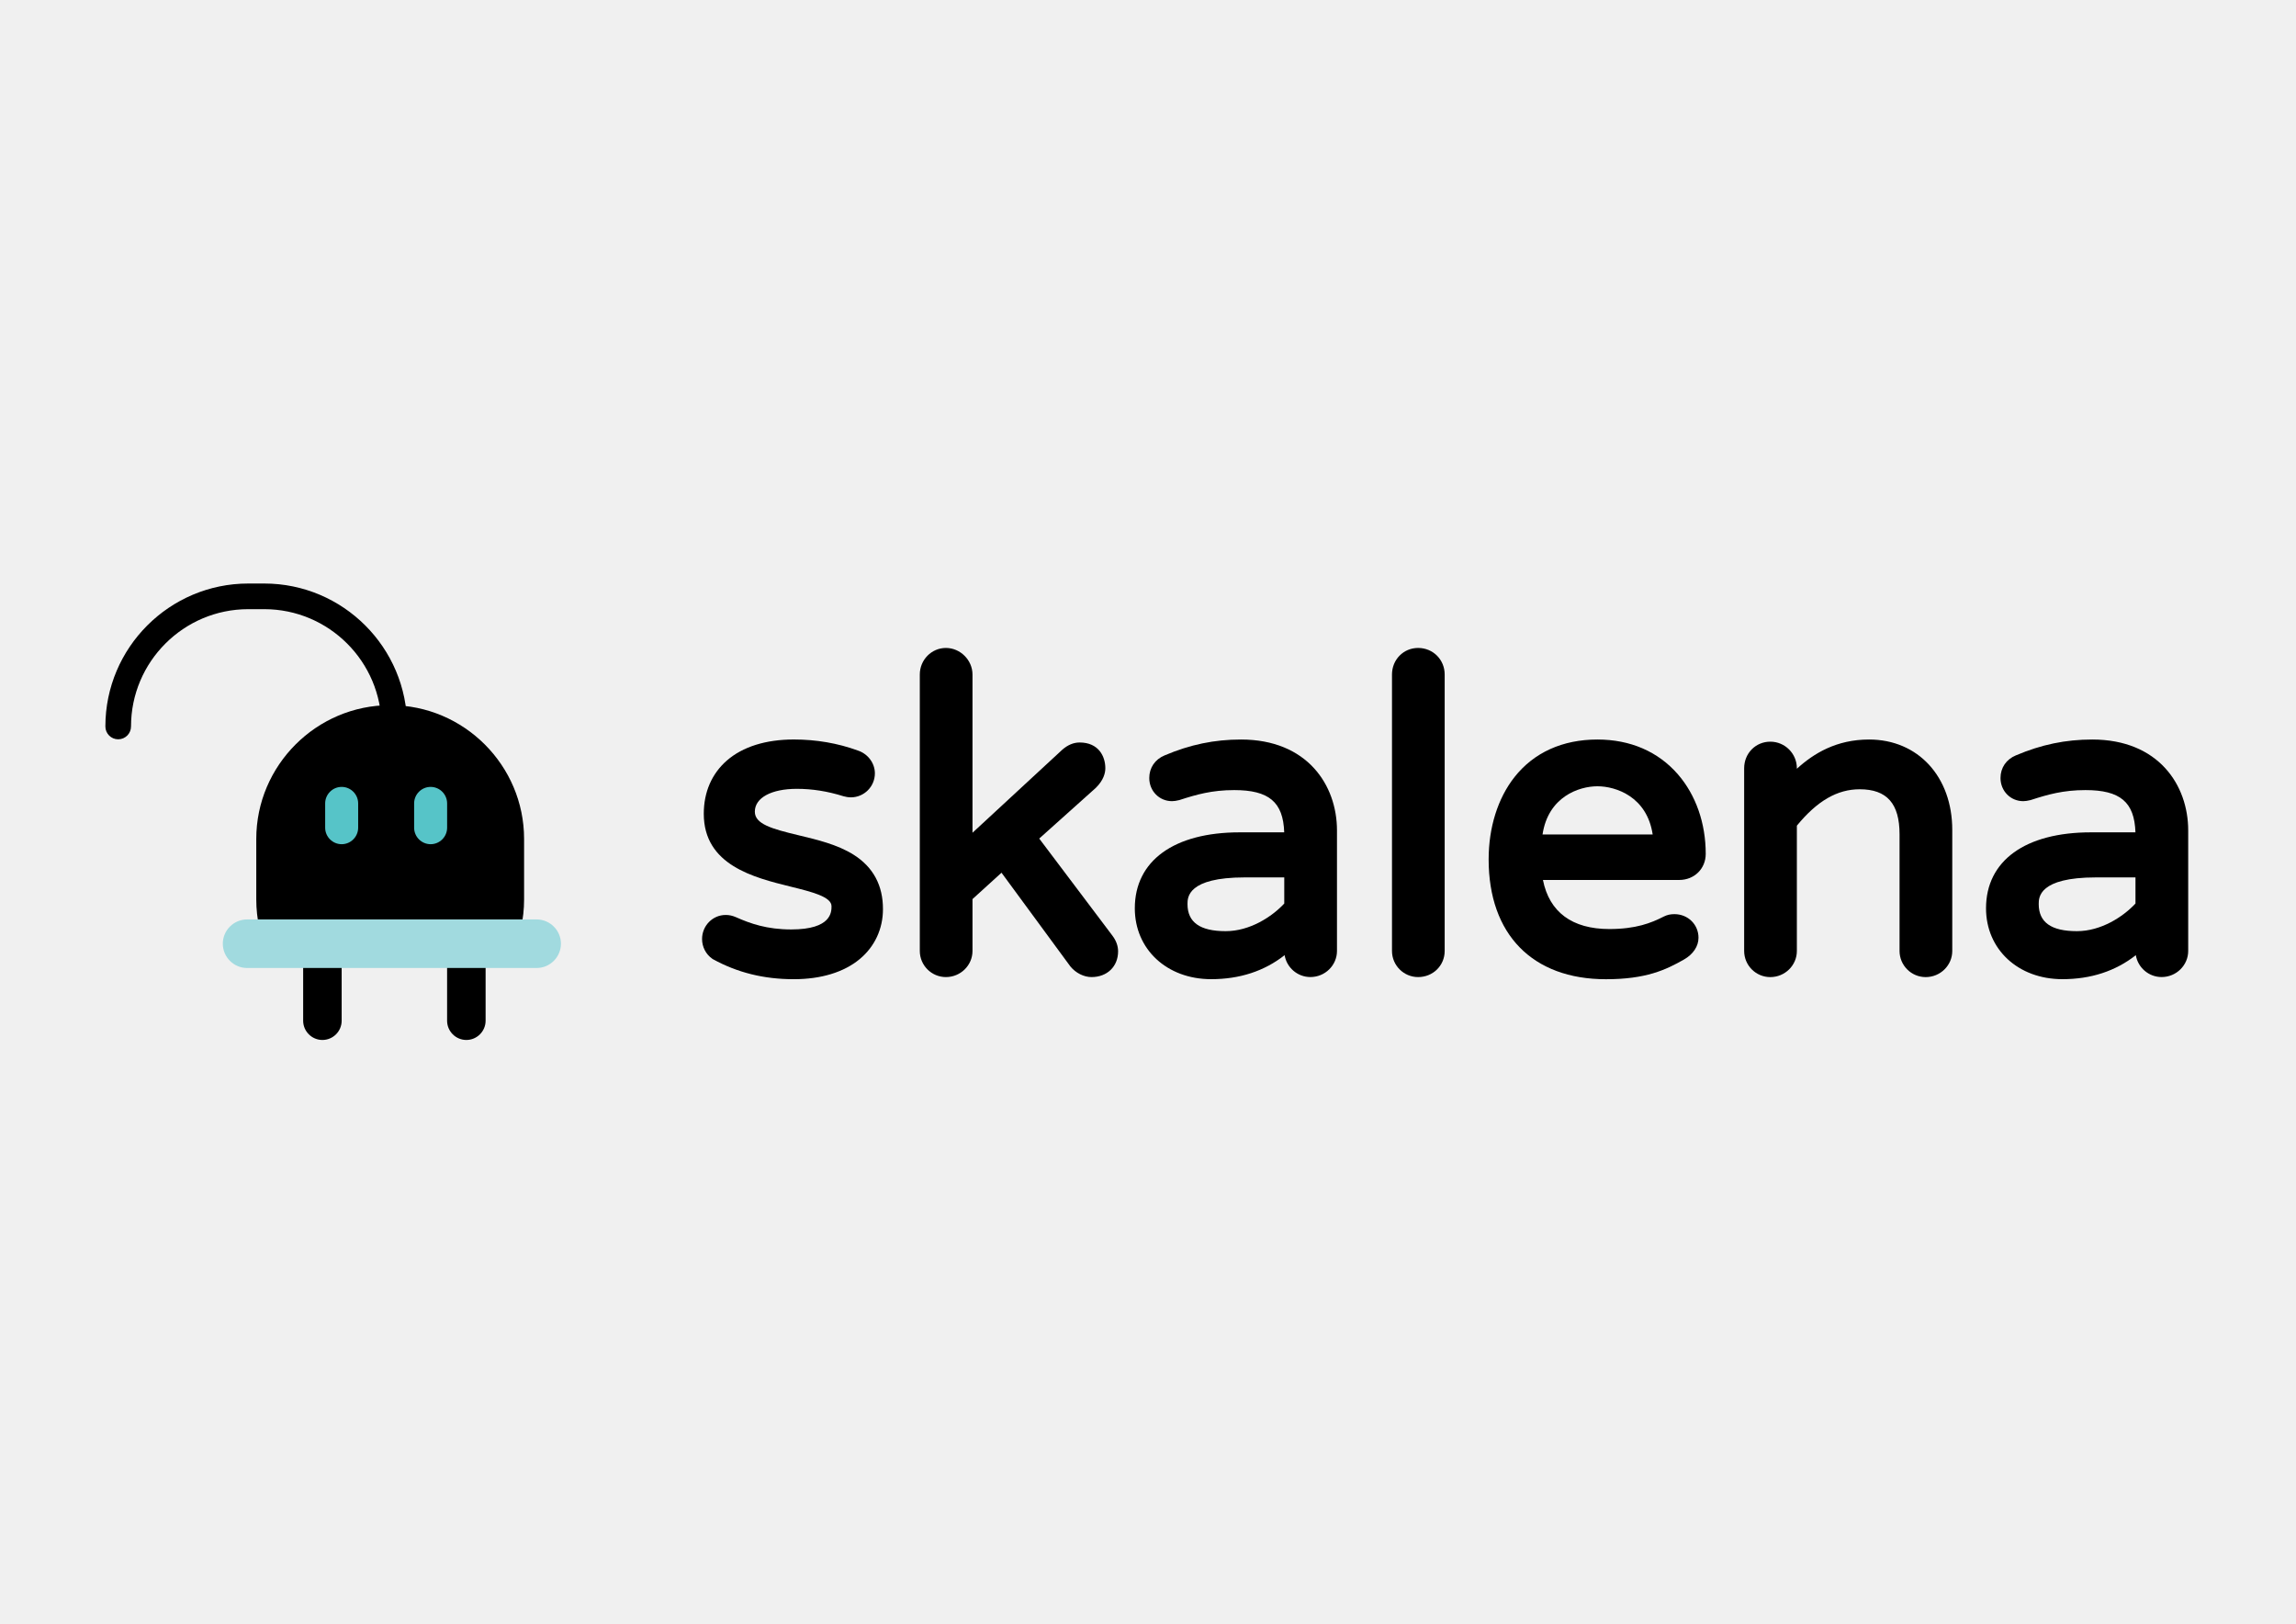
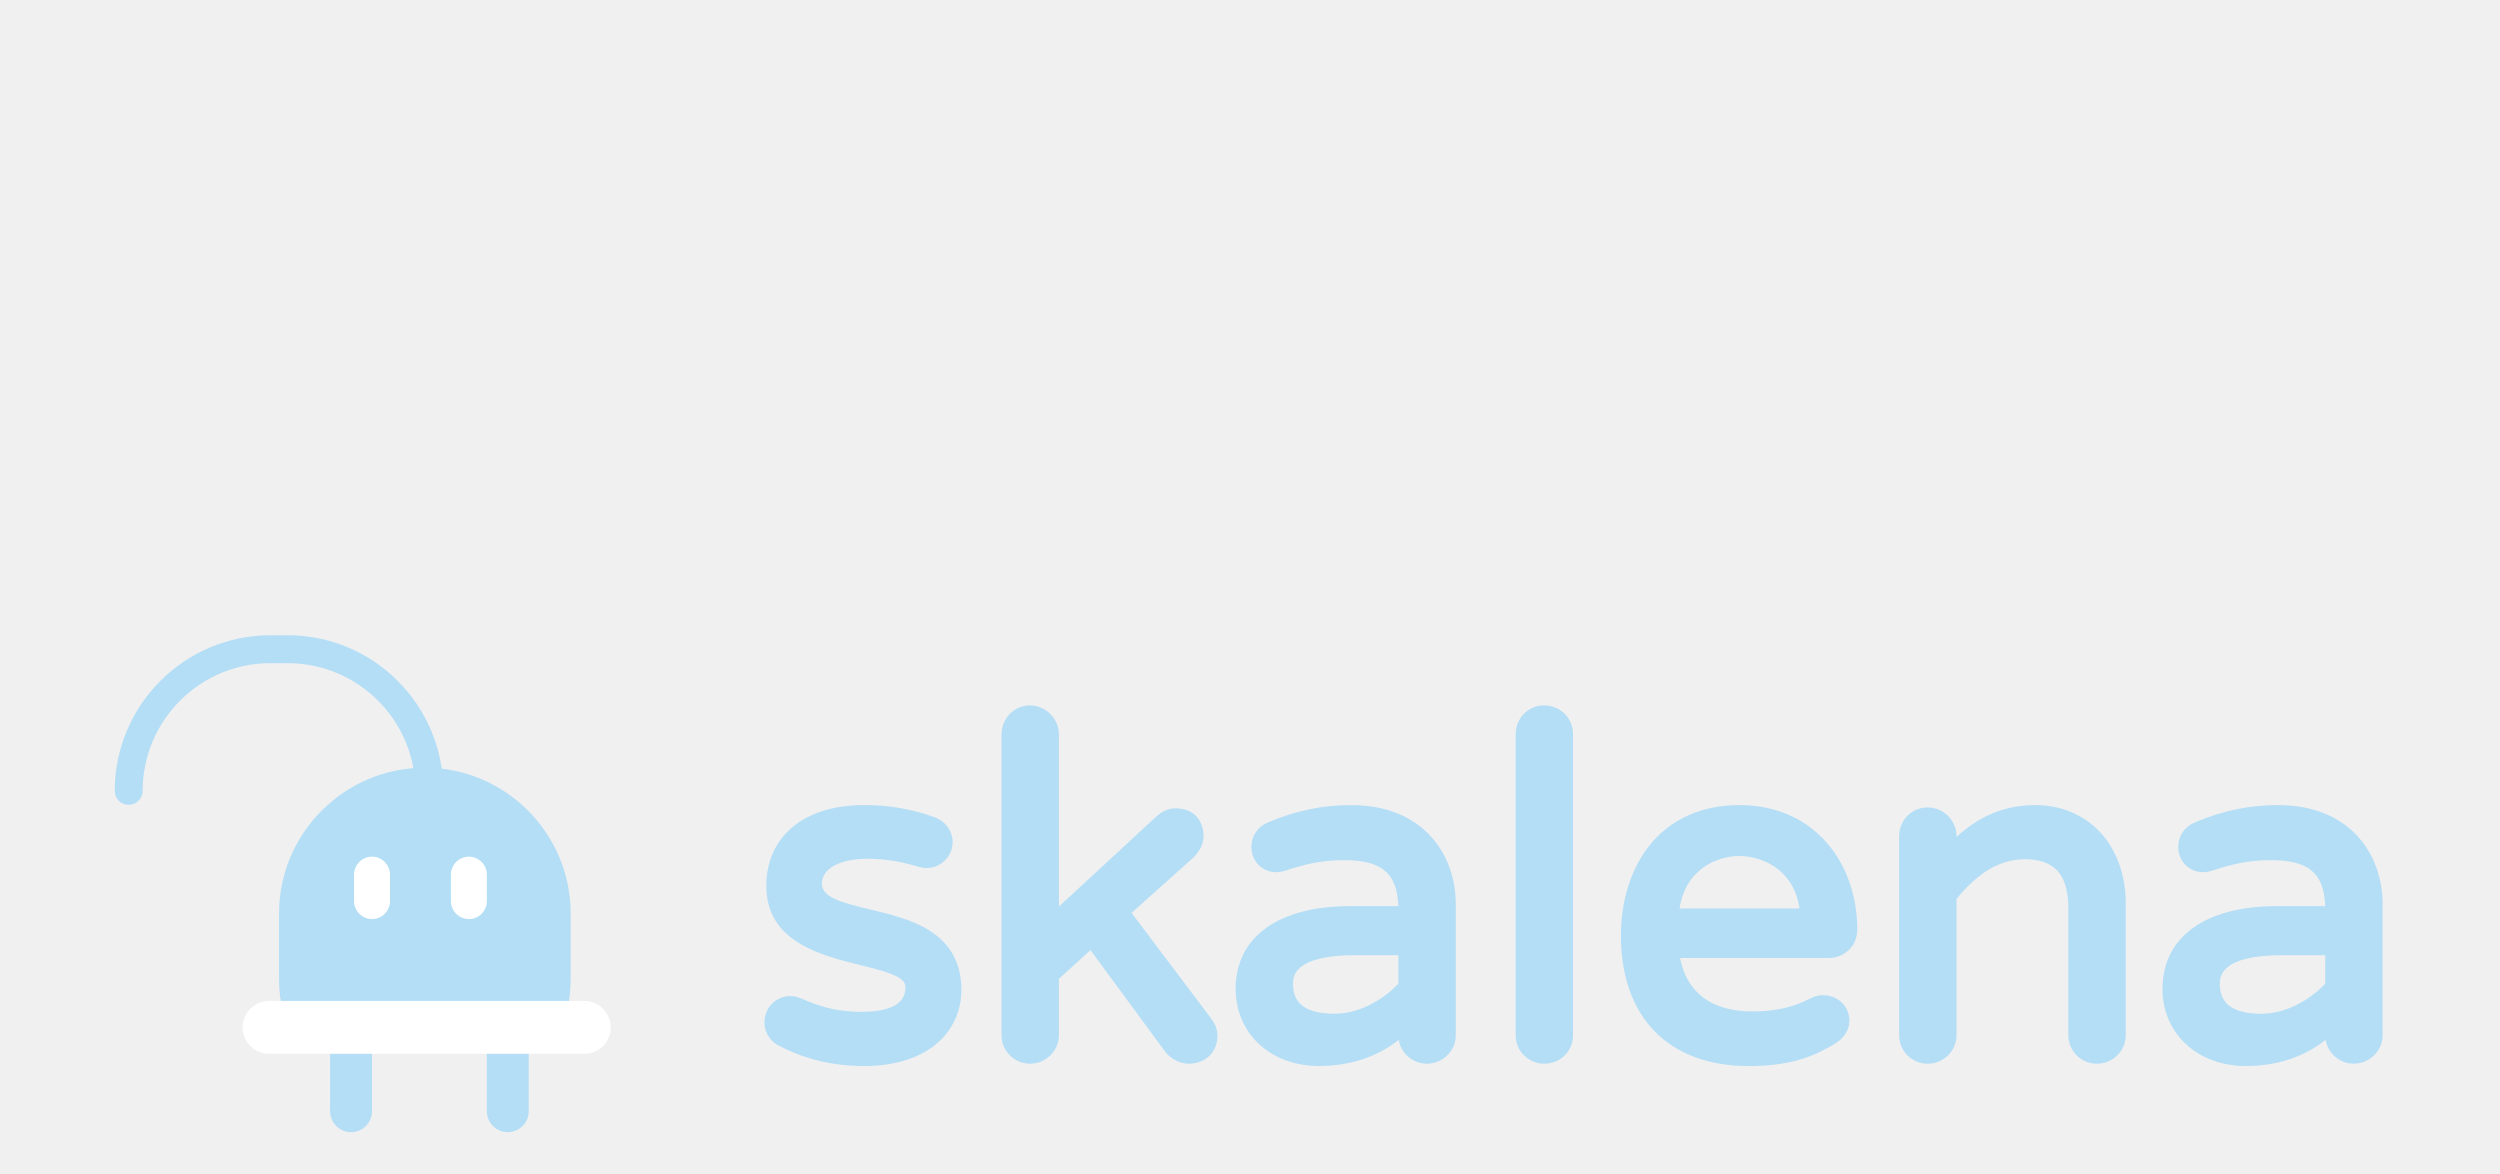
- <svg xmlns="http://www.w3.org/2000/svg" version="1.1" id="Layer_1" x="0px" y="0px" viewBox="0 0 841.89 595.28" style="enable-background:new 0 0 841.89 595.28;" xml:space="preserve">
+ <svg xmlns="http://www.w3.org/2000/svg" version="1.1" id="Layer_1" x="0px" y="0px" viewBox="0 0 841.89 395.28" style="enable-background:new 0 0 841.89 595.28;" xml:space="preserve" fill="#B4DEF6">
  <style type="text/css">
- 	.st0{fill:#A1DADF;}
- 	.st1{fill:#56C4C8;}
+ 	.st0{fill:#fff;}
+ 	.st1{fill:#fff;}
</style>
  <path d="M313.07,313.4c-5.95-3.78-13.55-5.58-20.25-7.18c-9.98-2.38-16.04-4.15-16.04-8.65c0-5.08,6.04-8.37,15.39-8.37  c5.66,0,11.23,0.88,17.04,2.69l0.14,0.04c0.69,0.17,1.55,0.39,2.65,0.39c4.85,0,8.8-3.95,8.8-8.81c0-3.73-2.57-7.16-6.26-8.36  c-7.35-2.68-15.24-4.04-23.47-4.04c-10.25,0-18.73,2.66-24.52,7.69c-5.55,4.83-8.49,11.59-8.49,19.54c0,18.85,18.38,23.39,31.8,26.7  c7.73,1.91,15.04,3.72,15.04,7.18c0,2.11,0,8.53-14.77,8.53c-8.92,0-14.98-2.15-20.23-4.48c-1.38-0.59-2.48-0.83-3.82-0.83  c-4.77,0-8.65,3.95-8.65,8.81c0,2.9,1.4,5.61,3.75,7.25l0.23,0.15c9,4.94,18.7,7.34,29.66,7.34c10.01,0,18.39-2.56,24.2-7.4  c5.48-4.57,8.49-11.05,8.49-18.27C323.79,324.61,320.18,317.91,313.07,313.4" />
  <path d="M381.06,307.43l20.73-18.57l0.1-0.1c2.82-2.81,3.41-5.42,3.41-7.12c0-4.35-2.47-9.43-9.43-9.43c-2.21,0-4.35,0.89-6.37,2.66  l-32.91,30.43v-58.01c0-5.28-4.46-9.74-9.74-9.74c-5.29,0-9.58,4.37-9.58,9.74v101.34c0,5.29,4.3,9.58,9.58,9.58  c5.37,0,9.74-4.3,9.74-9.58v-19.01l10.64-9.67l25.17,34.25l0.08,0.11c1.97,2.41,4.94,3.9,7.76,3.9c5.74,0,9.74-3.88,9.74-9.43  c0-1.98-0.7-3.92-2.08-5.75L381.06,307.43z" />
  <path d="M455.04,271.12c-9.77,0-18.68,1.86-27.99,5.81c-3.54,1.46-5.64,4.56-5.64,8.3c0,4.76,3.66,8.49,8.34,8.49  c0.72,0,1.62-0.13,2.65-0.39l0.17-0.05c6.11-1.98,11.83-3.62,19.98-3.62c12.73,0,17.97,4.37,18.34,15.49h-16.31  c-24.09,0-38.47,10.41-38.47,27.85c0,15.05,11.78,25.98,28.01,25.98c10.45,0,19.48-2.96,26.92-8.8c0.75,4.54,4.71,8.02,9.46,8.02  c5.37,0,9.74-4.3,9.74-9.58v-44.19C490.23,287.85,479.35,271.12,455.04,271.12 M470.91,321.68v9.57  c-4.51,4.83-12.57,10.13-21.49,10.13c-9.41,0-13.99-3.25-13.99-9.93c0-2.42,0-9.78,21.02-9.78H470.91z" />
  <path d="M519.99,237.55c-5.37,0-9.58,4.28-9.58,9.74v101.34c0,5.29,4.3,9.58,9.58,9.58c5.46,0,9.74-4.21,9.74-9.58V247.29  C529.73,241.83,525.46,237.55,519.99,237.55" />
  <path d="M625.45,313.03c0-11.22-3.62-21.56-10.19-29.14c-7.25-8.35-17.46-12.77-29.53-12.77c-12.77,0-23.28,4.76-30.39,13.76  c-6.12,7.75-9.49,18.47-9.49,30.18c0,27.51,16.08,43.94,43.01,43.94c14.69,0,21.9-3.41,28.59-7.21c3.4-1.94,5.35-4.86,5.35-8  c0-4.85-3.87-8.65-8.81-8.65c-1.54,0-2.68,0.26-3.98,0.91c-4.61,2.36-10.21,4.55-19.91,4.55c-13.63,0-22-6.2-24.34-17.99h49.95  C621.26,322.62,625.45,318.49,625.45,313.03 M585.73,288.26c6.78,0,18.19,3.81,20.27,17.68h-40.39  C567.69,292.07,579.01,288.26,585.73,288.26" />
  <path d="M685.35,271.12c-11.96,0-20.32,5.09-26.48,10.72v-0.19c0-5.37-4.37-9.74-9.74-9.74c-5.38,0-9.59,4.28-9.59,9.74v66.98  c0,5.29,4.3,9.59,9.59,9.59c5.37,0,9.74-4.3,9.74-9.59V302.7c7.46-9.09,14.8-13.34,23.04-13.34c9.97,0,14.61,5.24,14.61,16.49v42.78  c0,5.29,4.3,9.59,9.59,9.59c5.37,0,9.74-4.3,9.74-9.59v-44.34C715.86,284.76,703.31,271.12,685.35,271.12" />
  <path d="M767.17,271.12c-9.77,0-18.68,1.86-27.99,5.81c-3.54,1.46-5.64,4.56-5.64,8.3c0,4.76,3.66,8.49,8.34,8.49  c0.72,0,1.62-0.13,2.65-0.39l0.17-0.05c6.11-1.98,11.83-3.62,19.98-3.62c12.73,0,17.97,4.37,18.34,15.49H766.7  c-24.09,0-38.47,10.41-38.47,27.85c0,15.05,11.78,25.98,28.01,25.98c10.45,0,19.48-2.96,26.92-8.8c0.75,4.54,4.71,8.02,9.46,8.02  c5.37,0,9.74-4.3,9.74-9.58v-44.19C802.36,287.85,791.48,271.12,767.17,271.12 M783.03,321.68v9.57  c-4.51,4.83-12.57,10.13-21.49,10.13c-9.41,0-13.99-3.25-13.99-9.93c0-2.42,0-9.78,21.02-9.78H783.03z" />
  <path d="M191.05,340.15c0.73-3.35,1.12-6.82,1.12-10.38v-22.2c0-26.98-22.07-49.04-49.04-49.04h-0.11  c-26.98,0-49.05,22.07-49.05,49.04v22.2c0,3.56,0.39,7.03,1.12,10.38H191.05z" />
  <path d="M118.22,381.27L118.22,381.27c-3.88,0-7.06-3.17-7.06-7.06v-21.18c0-3.88,3.18-7.06,7.06-7.06c3.89,0,7.06,3.17,7.06,7.06  v21.18C125.28,378.1,122.11,381.27,118.22,381.27" />
  <path d="M171,381.27L171,381.27c-3.88,0-7.06-3.17-7.06-7.06v-21.18c0-3.88,3.18-7.06,7.06-7.06c3.88,0,7.06,3.17,7.06,7.06v21.18  C178.06,378.1,174.88,381.27,171,381.27" />
  <path class="st0" d="M196.78,354.88H90.6c-4.89,0-8.9-4-8.9-8.9c0-4.9,4-8.9,8.9-8.9h106.18c4.89,0,8.9,4,8.9,8.9  C205.68,350.88,201.67,354.88,196.78,354.88" />
  <path d="M144.61,271.04c-2.6,0-4.71-2.1-4.71-4.71c0-23.71-19.29-43-43-43h-5.86c-23.71,0-43,19.29-43,43c0,2.6-2.1,4.71-4.7,4.71  c-2.6,0-4.7-2.1-4.7-4.71c0-28.89,23.51-52.4,52.4-52.4h5.86c28.89,0,52.4,23.51,52.4,52.4  C149.31,268.93,147.21,271.04,144.61,271.04" />
  <path class="st1" d="M125.28,309.5L125.28,309.5c-3.33,0-6.05-2.72-6.05-6.05v-8.91c0-3.33,2.72-6.05,6.05-6.05  c3.33,0,6.05,2.72,6.05,6.05v8.91C131.33,306.78,128.61,309.5,125.28,309.5" />
  <path class="st1" d="M157.9,309.5L157.9,309.5c-3.33,0-6.05-2.72-6.05-6.05v-8.91c0-3.33,2.72-6.05,6.05-6.05  c3.33,0,6.05,2.72,6.05,6.05v8.91C163.95,306.78,161.23,309.5,157.9,309.5" />
</svg>
